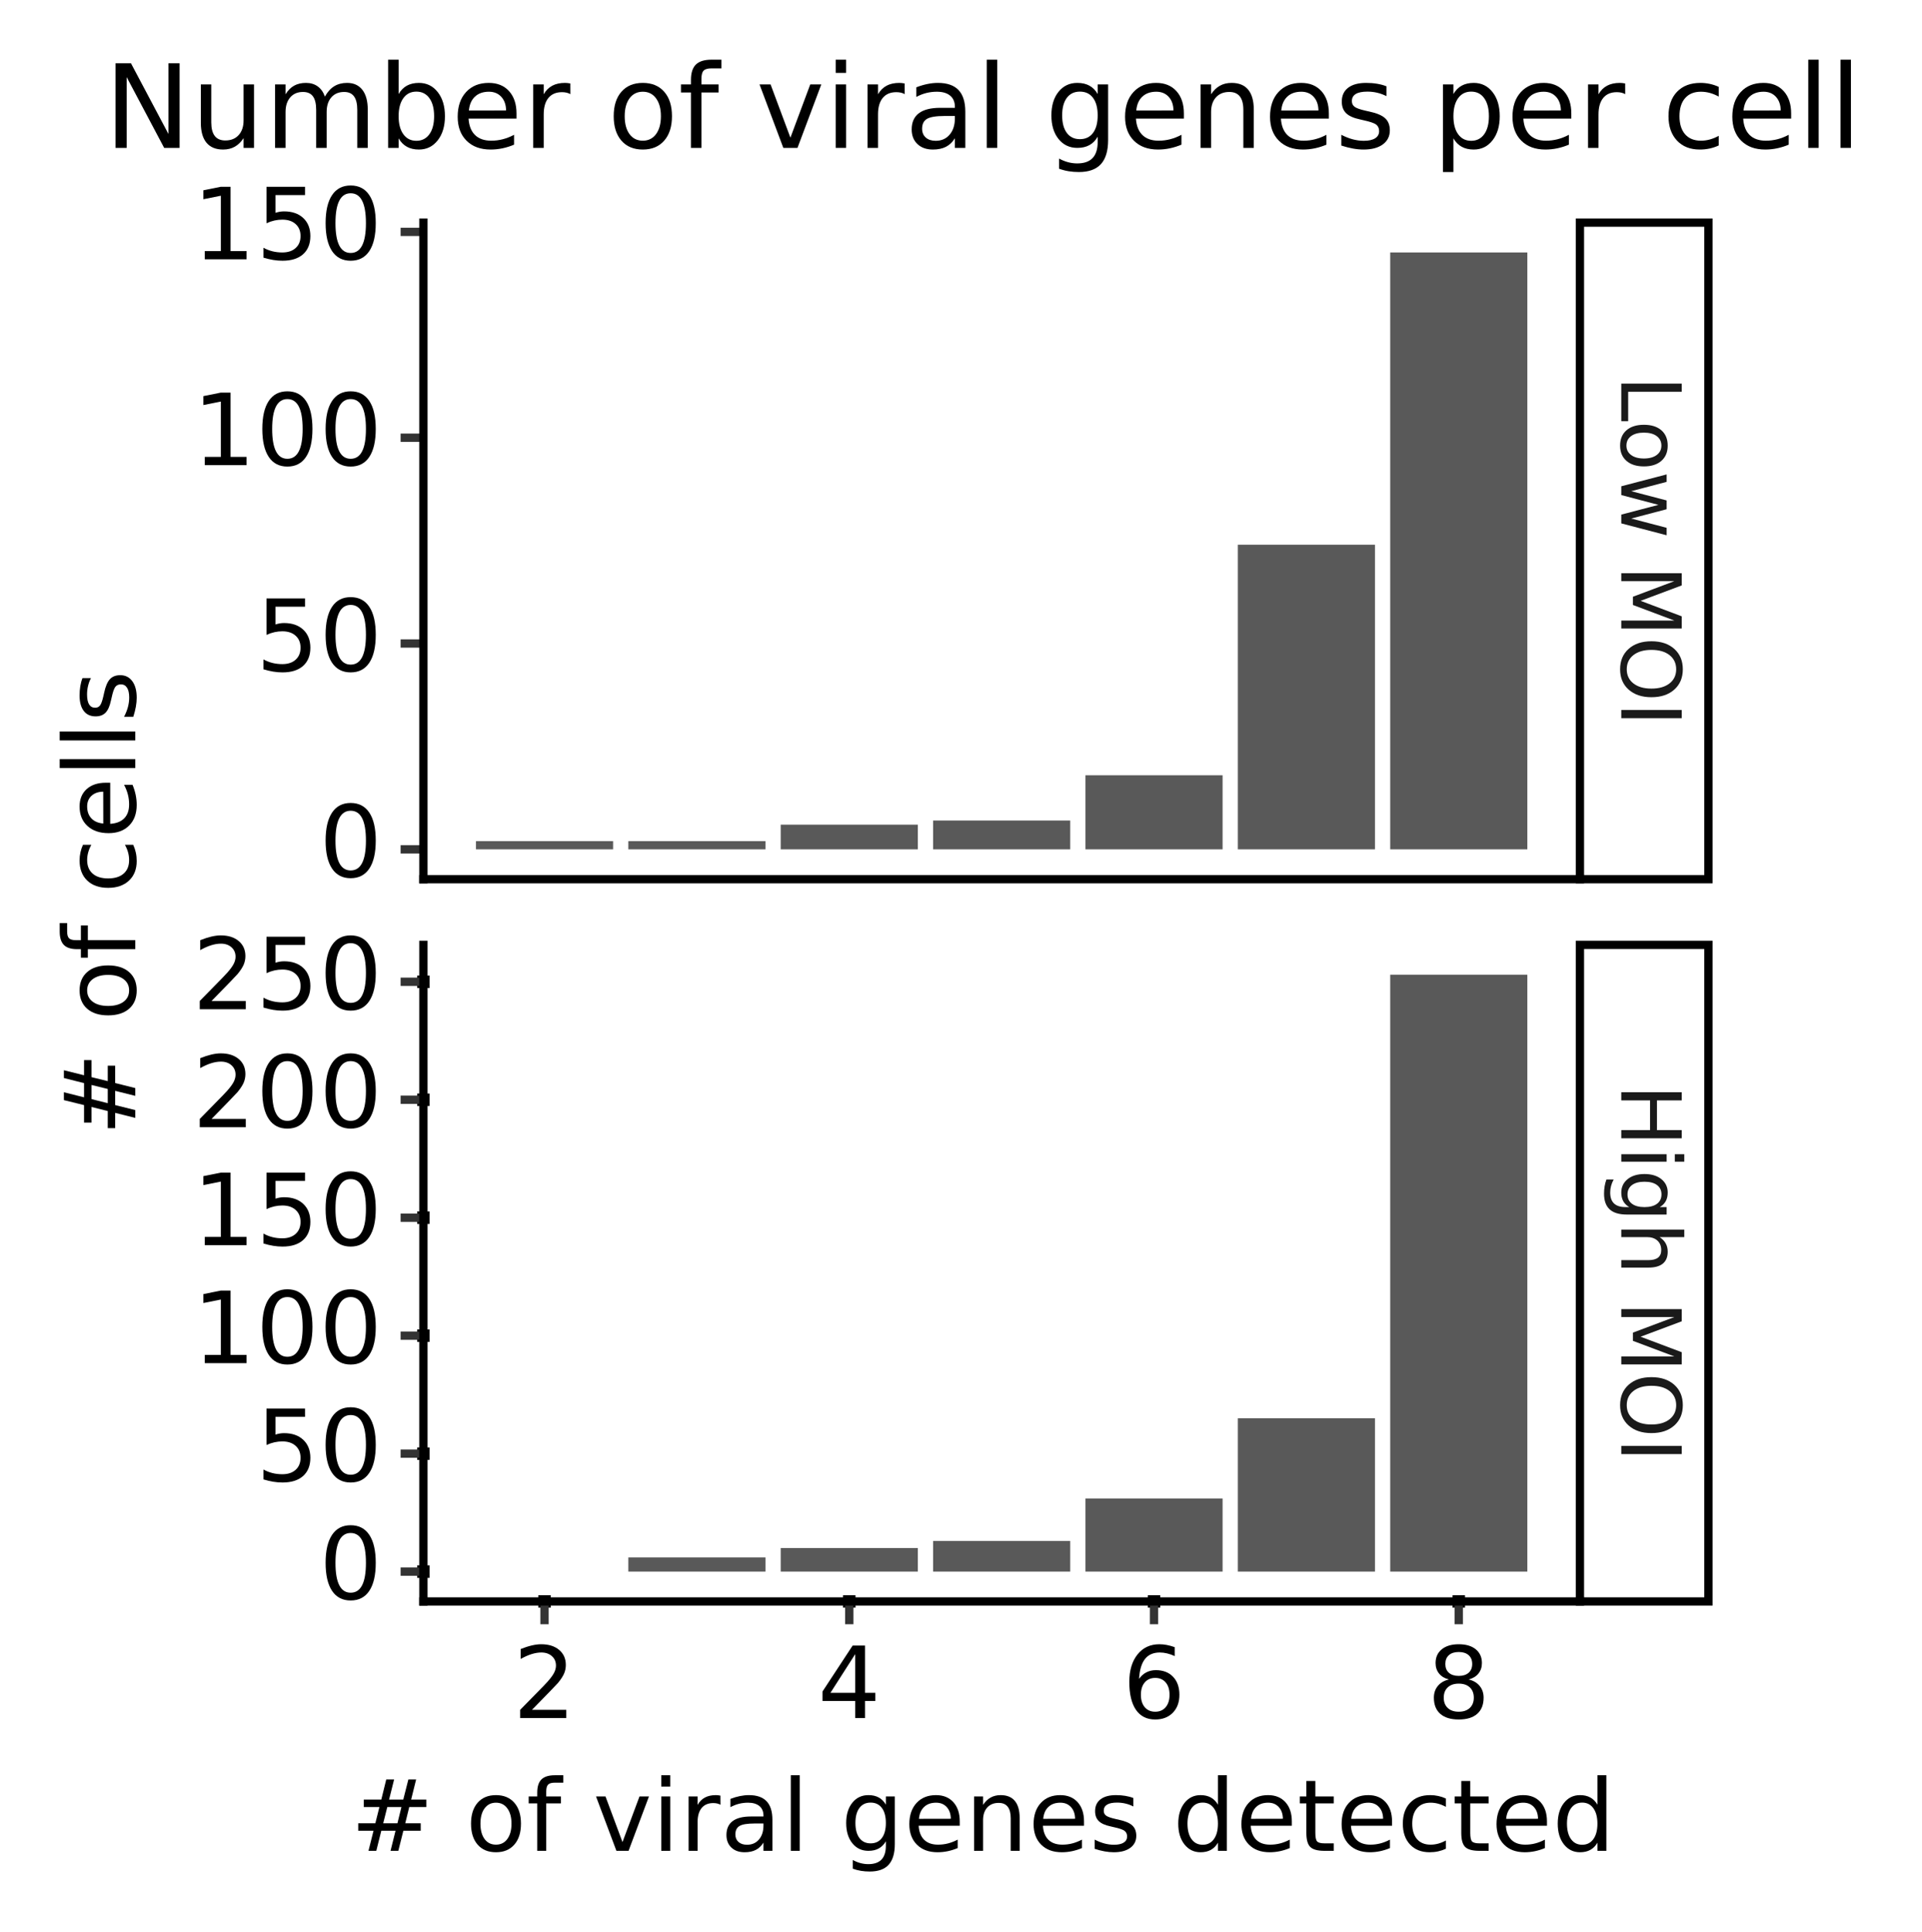
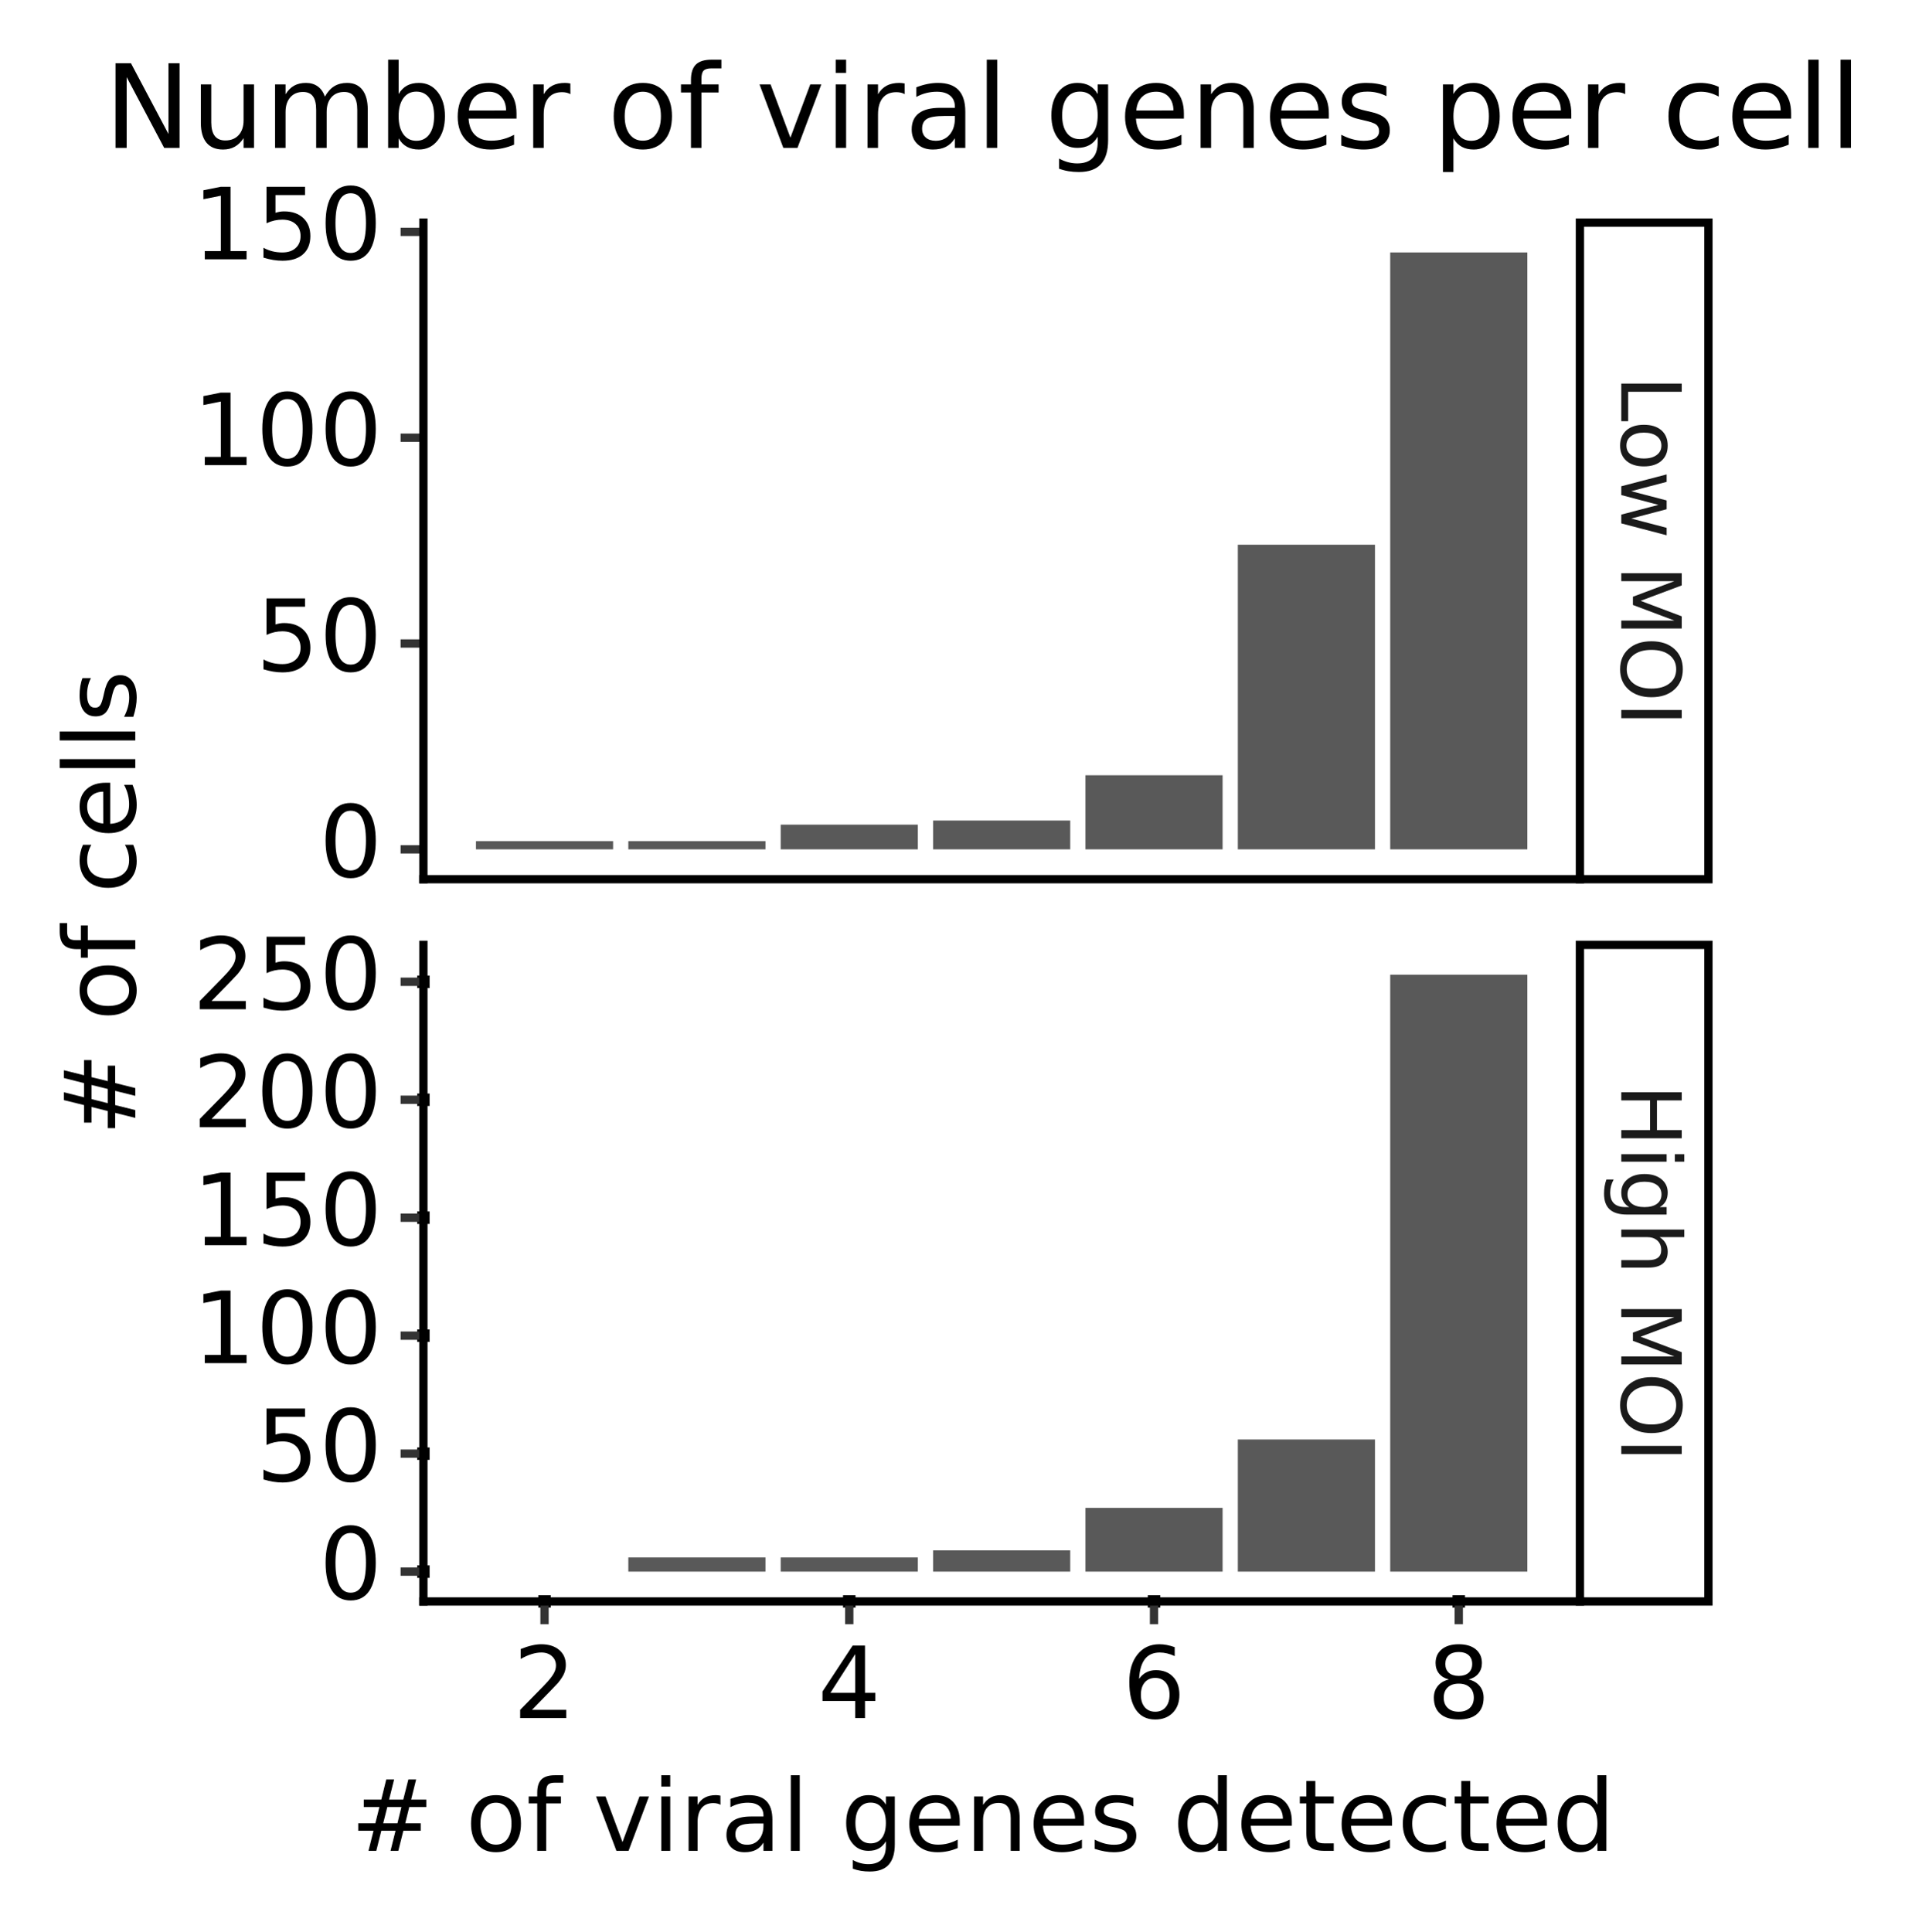
<svg xmlns="http://www.w3.org/2000/svg" xmlns:xlink="http://www.w3.org/1999/xlink" width="231.775pt" height="232.949pt" viewBox="0 0 231.775 232.949" version="1.1">
  <defs>
    <style type="text/css">*{stroke-linejoin: round; stroke-linecap: butt}</style>
  </defs>
  <g id="figure_1">
    <g id="patch_1">
      <path d="M 0 232.949  L 231.775 232.949  L 231.775 0  L 0 0  z " style="fill: #ffffff; stroke: #ffffff; stroke-linejoin: miter" />
    </g>
    <g id="axes_1">
      <g id="patch_2">
        <path d="M 51.069 106.051  L 190.569 106.051  L 190.569 26.851  L 51.069 26.851  z " style="fill: #ffffff" />
      </g>
      <g id="matplotlib.axis_1">
        <g id="xtick_1" />
        <g id="xtick_2" />
        <g id="xtick_3" />
        <g id="xtick_4" />
        <g id="xtick_5" />
        <g id="xtick_6" />
        <g id="xtick_7" />
      </g>
      <g id="matplotlib.axis_2">
        <g id="ytick_1">
          <g id="line2d_1">
            <path d="M 51.069 102.451  " style="fill: none; stroke: #000000; stroke-width: 1.5" />
            <defs>
-               <path id="m558e17a5da" d="M 0 0  L -2.75 0  " style="stroke: #333333" />
+               <path id="ma0bd58a668" d="M 0 0  L -2.75 0  " style="stroke: #333333" />
            </defs>
            <g>
-               <use xlink:href="#m558e17a5da" x="51.069" y="102.451" style="stroke: #333333" />
+               <use xlink:href="#ma0bd58a668" x="51.069" y="102.451" style="stroke: #333333" />
            </g>
          </g>
          <g id="text_1">
            <g transform="translate(38.48375 105.7624)scale(0.12 -0.12)">
              <defs>
                <path id="DejaVuSans-30" d="M 2034 4250  Q 1547 4250 1301 3770  Q 1056 3291 1056 2328  Q 1056 1369 1301 889  Q 1547 409 2034 409  Q 2525 409 2770 889  Q 3016 1369 3016 2328  Q 3016 3291 2770 3770  Q 2525 4250 2034 4250  z M 2034 4750  Q 2819 4750 3233 4129  Q 3647 3509 3647 2328  Q 3647 1150 3233 529  Q 2819 -91 2034 -91  Q 1250 -91 836 529  Q 422 1150 422 2328  Q 422 3509 836 4129  Q 1250 4750 2034 4750  z " transform="scale(0.015625)" />
              </defs>
              <use xlink:href="#DejaVuSans-30" />
            </g>
          </g>
        </g>
        <g id="ytick_2">
          <g id="line2d_2">
            <path d="M 51.069 77.624  " style="fill: none; stroke: #000000; stroke-width: 1.5" />
            <g>
-               <use xlink:href="#m558e17a5da" x="51.069" y="77.624" style="stroke: #333333" />
+               <use xlink:href="#ma0bd58a668" x="51.069" y="77.624" style="stroke: #333333" />
            </g>
          </g>
          <g id="text_2">
            <g transform="translate(30.84875 80.93482)scale(0.12 -0.12)">
              <defs>
                <path id="DejaVuSans-35" d="M 691 4666  L 3169 4666  L 3169 4134  L 1269 4134  L 1269 2991  Q 1406 3038 1543 3061  Q 1681 3084 1819 3084  Q 2600 3084 3056 2656  Q 3513 2228 3513 1497  Q 3513 744 3044 326  Q 2575 -91 1722 -91  Q 1428 -91 1123 -41  Q 819 9 494 109  L 494 744  Q 775 591 1075 516  Q 1375 441 1709 441  Q 2250 441 2565 725  Q 2881 1009 2881 1497  Q 2881 1984 2565 2268  Q 2250 2553 1709 2553  Q 1456 2553 1204 2497  Q 953 2441 691 2322  L 691 4666  z " transform="scale(0.015625)" />
              </defs>
              <use xlink:href="#DejaVuSans-35" />
              <use xlink:href="#DejaVuSans-30" x="63.623" />
            </g>
          </g>
        </g>
        <g id="ytick_3">
          <g id="line2d_3">
            <path d="M 51.069 52.796  " style="fill: none; stroke: #000000; stroke-width: 1.5" />
            <g>
-               <use xlink:href="#m558e17a5da" x="51.069" y="52.796" style="stroke: #333333" />
+               <use xlink:href="#ma0bd58a668" x="51.069" y="52.796" style="stroke: #333333" />
            </g>
          </g>
          <g id="text_3">
            <g transform="translate(23.21375 56.10723)scale(0.12 -0.12)">
              <defs>
                <path id="DejaVuSans-31" d="M 794 531  L 1825 531  L 1825 4091  L 703 3866  L 703 4441  L 1819 4666  L 2450 4666  L 2450 531  L 3481 531  L 3481 0  L 794 0  L 794 531  z " transform="scale(0.015625)" />
              </defs>
              <use xlink:href="#DejaVuSans-31" />
              <use xlink:href="#DejaVuSans-30" x="63.623" />
              <use xlink:href="#DejaVuSans-30" x="127.246" />
            </g>
          </g>
        </g>
        <g id="ytick_4">
          <g id="line2d_4">
            <path d="M 51.069 27.968  " style="fill: none; stroke: #000000; stroke-width: 1.5" />
            <g>
-               <use xlink:href="#m558e17a5da" x="51.069" y="27.968" style="stroke: #333333" />
+               <use xlink:href="#ma0bd58a668" x="51.069" y="27.968" style="stroke: #333333" />
            </g>
          </g>
          <g id="text_4">
            <g transform="translate(23.21375 31.27964)scale(0.12 -0.12)">
              <use xlink:href="#DejaVuSans-31" />
              <use xlink:href="#DejaVuSans-35" x="63.623" />
              <use xlink:href="#DejaVuSans-30" x="127.246" />
            </g>
          </g>
        </g>
        <g id="ytick_5" />
        <g id="ytick_6" />
        <g id="ytick_7" />
        <g id="text_5">
          <g transform="translate(16.31812 137.0065)rotate(-90)scale(0.12 -0.12)">
            <defs>
              <path id="DejaVuSans-23" d="M 3272 2816  L 2363 2816  L 2100 1772  L 3016 1772  L 3272 2816  z M 2803 4594  L 2478 3297  L 3391 3297  L 3719 4594  L 4219 4594  L 3897 3297  L 4872 3297  L 4872 2816  L 3775 2816  L 3519 1772  L 4513 1772  L 4513 1294  L 3397 1294  L 3072 0  L 2572 0  L 2894 1294  L 1978 1294  L 1656 0  L 1153 0  L 1478 1294  L 494 1294  L 494 1772  L 1594 1772  L 1856 2816  L 850 2816  L 850 3297  L 1978 3297  L 2297 4594  L 2803 4594  z " transform="scale(0.015625)" />
              <path id="DejaVuSans-20" transform="scale(0.015625)" />
              <path id="DejaVuSans-6f" d="M 1959 3097  Q 1497 3097 1228 2736  Q 959 2375 959 1747  Q 959 1119 1226 758  Q 1494 397 1959 397  Q 2419 397 2687 759  Q 2956 1122 2956 1747  Q 2956 2369 2687 2733  Q 2419 3097 1959 3097  z M 1959 3584  Q 2709 3584 3137 3096  Q 3566 2609 3566 1747  Q 3566 888 3137 398  Q 2709 -91 1959 -91  Q 1206 -91 779 398  Q 353 888 353 1747  Q 353 2609 779 3096  Q 1206 3584 1959 3584  z " transform="scale(0.015625)" />
              <path id="DejaVuSans-66" d="M 2375 4863  L 2375 4384  L 1825 4384  Q 1516 4384 1395 4259  Q 1275 4134 1275 3809  L 1275 3500  L 2222 3500  L 2222 3053  L 1275 3053  L 1275 0  L 697 0  L 697 3053  L 147 3053  L 147 3500  L 697 3500  L 697 3744  Q 697 4328 969 4595  Q 1241 4863 1831 4863  L 2375 4863  z " transform="scale(0.015625)" />
              <path id="DejaVuSans-63" d="M 3122 3366  L 3122 2828  Q 2878 2963 2633 3030  Q 2388 3097 2138 3097  Q 1578 3097 1268 2742  Q 959 2388 959 1747  Q 959 1106 1268 751  Q 1578 397 2138 397  Q 2388 397 2633 464  Q 2878 531 3122 666  L 3122 134  Q 2881 22 2623 -34  Q 2366 -91 2075 -91  Q 1284 -91 818 406  Q 353 903 353 1747  Q 353 2603 823 3093  Q 1294 3584 2113 3584  Q 2378 3584 2631 3529  Q 2884 3475 3122 3366  z " transform="scale(0.015625)" />
              <path id="DejaVuSans-65" d="M 3597 1894  L 3597 1613  L 953 1613  Q 991 1019 1311 708  Q 1631 397 2203 397  Q 2534 397 2845 478  Q 3156 559 3463 722  L 3463 178  Q 3153 47 2828 -22  Q 2503 -91 2169 -91  Q 1331 -91 842 396  Q 353 884 353 1716  Q 353 2575 817 3079  Q 1281 3584 2069 3584  Q 2775 3584 3186 3129  Q 3597 2675 3597 1894  z M 3022 2063  Q 3016 2534 2758 2815  Q 2500 3097 2075 3097  Q 1594 3097 1305 2825  Q 1016 2553 972 2059  L 3022 2063  z " transform="scale(0.015625)" />
              <path id="DejaVuSans-6c" d="M 603 4863  L 1178 4863  L 1178 0  L 603 0  L 603 4863  z " transform="scale(0.015625)" />
              <path id="DejaVuSans-73" d="M 2834 3397  L 2834 2853  Q 2591 2978 2328 3040  Q 2066 3103 1784 3103  Q 1356 3103 1142 2972  Q 928 2841 928 2578  Q 928 2378 1081 2264  Q 1234 2150 1697 2047  L 1894 2003  Q 2506 1872 2764 1633  Q 3022 1394 3022 966  Q 3022 478 2636 193  Q 2250 -91 1575 -91  Q 1294 -91 989 -36  Q 684 19 347 128  L 347 722  Q 666 556 975 473  Q 1284 391 1588 391  Q 1994 391 2212 530  Q 2431 669 2431 922  Q 2431 1156 2273 1281  Q 2116 1406 1581 1522  L 1381 1569  Q 847 1681 609 1914  Q 372 2147 372 2553  Q 372 3047 722 3315  Q 1072 3584 1716 3584  Q 2034 3584 2315 3537  Q 2597 3491 2834 3397  z " transform="scale(0.015625)" />
            </defs>
            <use xlink:href="#DejaVuSans-23" />
            <use xlink:href="#DejaVuSans-20" x="83.789" />
            <use xlink:href="#DejaVuSans-6f" x="115.576" />
            <use xlink:href="#DejaVuSans-66" x="176.758" />
            <use xlink:href="#DejaVuSans-20" x="211.963" />
            <use xlink:href="#DejaVuSans-63" x="243.75" />
            <use xlink:href="#DejaVuSans-65" x="298.73" />
            <use xlink:href="#DejaVuSans-6c" x="360.254" />
            <use xlink:href="#DejaVuSans-6c" x="388.037" />
            <use xlink:href="#DejaVuSans-73" x="415.82" />
          </g>
        </g>
      </g>
      <g id="PolyCollection_1">
-         <path d="M 57.41 102.451  L 57.41 101.458  L 73.951 101.458  L 73.951 102.451  z " clip-path="url(#pf8f05e7618)" style="fill: #595959" />
-         <path d="M 75.789 102.451  L 75.789 101.458  L 92.331 101.458  L 92.331 102.451  z " clip-path="url(#pf8f05e7618)" style="fill: #595959" />
-         <path d="M 94.169 102.451  L 94.169 99.472  L 110.71 99.472  L 110.71 102.451  z " clip-path="url(#pf8f05e7618)" style="fill: #595959" />
-         <path d="M 112.548 102.451  L 112.548 98.975  L 129.09 98.975  L 129.09 102.451  z " clip-path="url(#pf8f05e7618)" style="fill: #595959" />
-         <path d="M 130.927 102.451  L 130.927 93.513  L 147.469 93.513  L 147.469 102.451  z " clip-path="url(#pf8f05e7618)" style="fill: #595959" />
-         <path d="M 149.307 102.451  L 149.307 65.706  L 165.848 65.706  L 165.848 102.451  z " clip-path="url(#pf8f05e7618)" style="fill: #595959" />
-         <path d="M 167.686 102.451  L 167.686 30.451  L 184.228 30.451  L 184.228 102.451  z " clip-path="url(#pf8f05e7618)" style="fill: #595959" />
+         <path d="M 57.41 102.451  L 57.41 101.458  L 73.951 101.458  L 73.951 102.451  z " clip-path="url(#p84533b6fea)" style="fill: #595959" />
+         <path d="M 75.789 102.451  L 75.789 101.458  L 92.331 101.458  L 92.331 102.451  z " clip-path="url(#p84533b6fea)" style="fill: #595959" />
+         <path d="M 94.169 102.451  L 94.169 99.472  L 110.71 99.472  L 110.71 102.451  z " clip-path="url(#p84533b6fea)" style="fill: #595959" />
+         <path d="M 112.548 102.451  L 112.548 98.975  L 129.09 98.975  L 129.09 102.451  z " clip-path="url(#p84533b6fea)" style="fill: #595959" />
+         <path d="M 130.927 102.451  L 130.927 93.513  L 147.469 93.513  L 147.469 102.451  z " clip-path="url(#p84533b6fea)" style="fill: #595959" />
+         <path d="M 149.307 102.451  L 149.307 65.706  L 165.848 65.706  L 165.848 102.451  z " clip-path="url(#p84533b6fea)" style="fill: #595959" />
+         <path d="M 167.686 102.451  L 167.686 30.451  L 184.228 30.451  L 184.228 102.451  z " clip-path="url(#p84533b6fea)" style="fill: #595959" />
      </g>
      <g id="patch_3">
        <path d="M 190.569 106.051  L 206.069 106.051  L 206.069 26.851  L 190.569 26.851  L 190.569 106.051  z " style="fill: none; stroke: #000000; stroke-linejoin: miter" />
      </g>
      <g id="patch_4">
        <path d="M 51.069 106.051  L 51.069 26.851  " style="fill: none; stroke: #000000; stroke-linejoin: miter; stroke-linecap: square" />
      </g>
      <g id="patch_5">
        <path d="M 51.069 106.051  L 190.569 106.051  " style="fill: none; stroke: #000000; stroke-linejoin: miter; stroke-linecap: square" />
      </g>
      <g id="text_6">
        <g style="fill: #1a1a1a" transform="translate(195.5594 45.29021)rotate(-270)scale(0.1 -0.1)">
          <defs>
            <path id="DejaVuSans-4c" d="M 628 4666  L 1259 4666  L 1259 531  L 3531 531  L 3531 0  L 628 0  L 628 4666  z " transform="scale(0.015625)" />
            <path id="DejaVuSans-77" d="M 269 3500  L 844 3500  L 1563 769  L 2278 3500  L 2956 3500  L 3675 769  L 4391 3500  L 4966 3500  L 4050 0  L 3372 0  L 2619 2869  L 1863 0  L 1184 0  L 269 3500  z " transform="scale(0.015625)" />
            <path id="DejaVuSans-4d" d="M 628 4666  L 1569 4666  L 2759 1491  L 3956 4666  L 4897 4666  L 4897 0  L 4281 0  L 4281 4097  L 3078 897  L 2444 897  L 1241 4097  L 1241 0  L 628 0  L 628 4666  z " transform="scale(0.015625)" />
            <path id="DejaVuSans-4f" d="M 2522 4238  Q 1834 4238 1429 3725  Q 1025 3213 1025 2328  Q 1025 1447 1429 934  Q 1834 422 2522 422  Q 3209 422 3611 934  Q 4013 1447 4013 2328  Q 4013 3213 3611 3725  Q 3209 4238 2522 4238  z M 2522 4750  Q 3503 4750 4090 4092  Q 4678 3434 4678 2328  Q 4678 1225 4090 567  Q 3503 -91 2522 -91  Q 1538 -91 948 565  Q 359 1222 359 2328  Q 359 3434 948 4092  Q 1538 4750 2522 4750  z " transform="scale(0.015625)" />
            <path id="DejaVuSans-49" d="M 628 4666  L 1259 4666  L 1259 0  L 628 0  L 628 4666  z " transform="scale(0.015625)" />
          </defs>
          <use xlink:href="#DejaVuSans-4c" />
          <use xlink:href="#DejaVuSans-6f" x="53.963" />
          <use xlink:href="#DejaVuSans-77" x="115.145" />
          <use xlink:href="#DejaVuSans-20" x="196.932" />
          <use xlink:href="#DejaVuSans-4d" x="228.719" />
          <use xlink:href="#DejaVuSans-4f" x="314.998" />
          <use xlink:href="#DejaVuSans-49" x="393.709" />
        </g>
      </g>
    </g>
    <g id="axes_2">
      <g id="patch_6">
        <path d="M 51.069 193.171  L 190.569 193.171  L 190.569 113.971  L 51.069 113.971  z " style="fill: #ffffff" />
      </g>
      <g id="matplotlib.axis_3">
        <g id="xtick_8">
          <g id="line2d_5">
            <path d="M 65.68 193.171  " style="fill: none; stroke: #000000; stroke-width: 1.5; stroke-linecap: square" />
            <defs>
-               <path id="mfaf76202ae" d="M 0 0  L 0 2.75  " style="stroke: #333333" />
+               <path id="m4654e6d366" d="M 0 0  L 0 2.75  " style="stroke: #333333" />
            </defs>
            <g>
-               <use xlink:href="#mfaf76202ae" x="65.68" y="193.171" style="stroke: #333333" />
+               <use xlink:href="#m4654e6d366" x="65.68" y="193.171" style="stroke: #333333" />
            </g>
          </g>
          <g id="text_7">
            <g transform="translate(61.86291 207.2393)scale(0.12 -0.12)">
              <defs>
                <path id="DejaVuSans-32" d="M 1228 531  L 3431 531  L 3431 0  L 469 0  L 469 531  Q 828 903 1448 1529  Q 2069 2156 2228 2338  Q 2531 2678 2651 2914  Q 2772 3150 2772 3378  Q 2772 3750 2511 3984  Q 2250 4219 1831 4219  Q 1534 4219 1204 4116  Q 875 4013 500 3803  L 500 4441  Q 881 4594 1212 4672  Q 1544 4750 1819 4750  Q 2544 4750 2975 4387  Q 3406 4025 3406 3419  Q 3406 3131 3298 2873  Q 3191 2616 2906 2266  Q 2828 2175 2409 1742  Q 1991 1309 1228 531  z " transform="scale(0.015625)" />
              </defs>
              <use xlink:href="#DejaVuSans-32" />
            </g>
          </g>
        </g>
        <g id="xtick_9">
          <g id="line2d_6">
            <path d="M 102.439 193.171  " style="fill: none; stroke: #000000; stroke-width: 1.5; stroke-linecap: square" />
            <g>
-               <use xlink:href="#mfaf76202ae" x="102.439" y="193.171" style="stroke: #333333" />
+               <use xlink:href="#m4654e6d366" x="102.439" y="193.171" style="stroke: #333333" />
            </g>
          </g>
          <g id="text_8">
            <g transform="translate(98.6218 207.2393)scale(0.12 -0.12)">
              <defs>
                <path id="DejaVuSans-34" d="M 2419 4116  L 825 1625  L 2419 1625  L 2419 4116  z M 2253 4666  L 3047 4666  L 3047 1625  L 3713 1625  L 3713 1100  L 3047 1100  L 3047 0  L 2419 0  L 2419 1100  L 313 1100  L 313 1709  L 2253 4666  z " transform="scale(0.015625)" />
              </defs>
              <use xlink:href="#DejaVuSans-34" />
            </g>
          </g>
        </g>
        <g id="xtick_10">
          <g id="line2d_7">
            <path d="M 139.198 193.171  " style="fill: none; stroke: #000000; stroke-width: 1.5; stroke-linecap: square" />
            <g>
-               <use xlink:href="#mfaf76202ae" x="139.198" y="193.171" style="stroke: #333333" />
+               <use xlink:href="#m4654e6d366" x="139.198" y="193.171" style="stroke: #333333" />
            </g>
          </g>
          <g id="text_9">
            <g transform="translate(135.3807 207.2393)scale(0.12 -0.12)">
              <defs>
                <path id="DejaVuSans-36" d="M 2113 2584  Q 1688 2584 1439 2293  Q 1191 2003 1191 1497  Q 1191 994 1439 701  Q 1688 409 2113 409  Q 2538 409 2786 701  Q 3034 994 3034 1497  Q 3034 2003 2786 2293  Q 2538 2584 2113 2584  z M 3366 4563  L 3366 3988  Q 3128 4100 2886 4159  Q 2644 4219 2406 4219  Q 1781 4219 1451 3797  Q 1122 3375 1075 2522  Q 1259 2794 1537 2939  Q 1816 3084 2150 3084  Q 2853 3084 3261 2657  Q 3669 2231 3669 1497  Q 3669 778 3244 343  Q 2819 -91 2113 -91  Q 1303 -91 875 529  Q 447 1150 447 2328  Q 447 3434 972 4092  Q 1497 4750 2381 4750  Q 2619 4750 2861 4703  Q 3103 4656 3366 4563  z " transform="scale(0.015625)" />
              </defs>
              <use xlink:href="#DejaVuSans-36" />
            </g>
          </g>
        </g>
        <g id="xtick_11">
          <g id="line2d_8">
            <path d="M 175.957 193.171  " style="fill: none; stroke: #000000; stroke-width: 1.5; stroke-linecap: square" />
            <g>
-               <use xlink:href="#mfaf76202ae" x="175.957" y="193.171" style="stroke: #333333" />
+               <use xlink:href="#m4654e6d366" x="175.957" y="193.171" style="stroke: #333333" />
            </g>
          </g>
          <g id="text_10">
            <g transform="translate(172.1396 207.2393)scale(0.12 -0.12)">
              <defs>
                <path id="DejaVuSans-38" d="M 2034 2216  Q 1584 2216 1326 1975  Q 1069 1734 1069 1313  Q 1069 891 1326 650  Q 1584 409 2034 409  Q 2484 409 2743 651  Q 3003 894 3003 1313  Q 3003 1734 2745 1975  Q 2488 2216 2034 2216  z M 1403 2484  Q 997 2584 770 2862  Q 544 3141 544 3541  Q 544 4100 942 4425  Q 1341 4750 2034 4750  Q 2731 4750 3128 4425  Q 3525 4100 3525 3541  Q 3525 3141 3298 2862  Q 3072 2584 2669 2484  Q 3125 2378 3379 2068  Q 3634 1759 3634 1313  Q 3634 634 3220 271  Q 2806 -91 2034 -91  Q 1263 -91 848 271  Q 434 634 434 1313  Q 434 1759 690 2068  Q 947 2378 1403 2484  z M 1172 3481  Q 1172 3119 1398 2916  Q 1625 2713 2034 2713  Q 2441 2713 2670 2916  Q 2900 3119 2900 3481  Q 2900 3844 2670 4047  Q 2441 4250 2034 4250  Q 1625 4250 1398 4047  Q 1172 3844 1172 3481  z " transform="scale(0.015625)" />
              </defs>
              <use xlink:href="#DejaVuSans-38" />
            </g>
          </g>
        </g>
        <g id="xtick_12" />
        <g id="xtick_13" />
        <g id="xtick_14" />
        <g id="text_11">
          <g transform="translate(42.28344 223.253)scale(0.12 -0.12)">
            <defs>
              <path id="DejaVuSans-76" d="M 191 3500  L 800 3500  L 1894 563  L 2988 3500  L 3597 3500  L 2284 0  L 1503 0  L 191 3500  z " transform="scale(0.015625)" />
              <path id="DejaVuSans-69" d="M 603 3500  L 1178 3500  L 1178 0  L 603 0  L 603 3500  z M 603 4863  L 1178 4863  L 1178 4134  L 603 4134  L 603 4863  z " transform="scale(0.015625)" />
              <path id="DejaVuSans-72" d="M 2631 2963  Q 2534 3019 2420 3045  Q 2306 3072 2169 3072  Q 1681 3072 1420 2755  Q 1159 2438 1159 1844  L 1159 0  L 581 0  L 581 3500  L 1159 3500  L 1159 2956  Q 1341 3275 1631 3429  Q 1922 3584 2338 3584  Q 2397 3584 2469 3576  Q 2541 3569 2628 3553  L 2631 2963  z " transform="scale(0.015625)" />
              <path id="DejaVuSans-61" d="M 2194 1759  Q 1497 1759 1228 1600  Q 959 1441 959 1056  Q 959 750 1161 570  Q 1363 391 1709 391  Q 2188 391 2477 730  Q 2766 1069 2766 1631  L 2766 1759  L 2194 1759  z M 3341 1997  L 3341 0  L 2766 0  L 2766 531  Q 2569 213 2275 61  Q 1981 -91 1556 -91  Q 1019 -91 701 211  Q 384 513 384 1019  Q 384 1609 779 1909  Q 1175 2209 1959 2209  L 2766 2209  L 2766 2266  Q 2766 2663 2505 2880  Q 2244 3097 1772 3097  Q 1472 3097 1187 3025  Q 903 2953 641 2809  L 641 3341  Q 956 3463 1253 3523  Q 1550 3584 1831 3584  Q 2591 3584 2966 3190  Q 3341 2797 3341 1997  z " transform="scale(0.015625)" />
              <path id="DejaVuSans-67" d="M 2906 1791  Q 2906 2416 2648 2759  Q 2391 3103 1925 3103  Q 1463 3103 1205 2759  Q 947 2416 947 1791  Q 947 1169 1205 825  Q 1463 481 1925 481  Q 2391 481 2648 825  Q 2906 1169 2906 1791  z M 3481 434  Q 3481 -459 3084 -895  Q 2688 -1331 1869 -1331  Q 1566 -1331 1297 -1286  Q 1028 -1241 775 -1147  L 775 -588  Q 1028 -725 1275 -790  Q 1522 -856 1778 -856  Q 2344 -856 2625 -561  Q 2906 -266 2906 331  L 2906 616  Q 2728 306 2450 153  Q 2172 0 1784 0  Q 1141 0 747 490  Q 353 981 353 1791  Q 353 2603 747 3093  Q 1141 3584 1784 3584  Q 2172 3584 2450 3431  Q 2728 3278 2906 2969  L 2906 3500  L 3481 3500  L 3481 434  z " transform="scale(0.015625)" />
              <path id="DejaVuSans-6e" d="M 3513 2113  L 3513 0  L 2938 0  L 2938 2094  Q 2938 2591 2744 2837  Q 2550 3084 2163 3084  Q 1697 3084 1428 2787  Q 1159 2491 1159 1978  L 1159 0  L 581 0  L 581 3500  L 1159 3500  L 1159 2956  Q 1366 3272 1645 3428  Q 1925 3584 2291 3584  Q 2894 3584 3203 3211  Q 3513 2838 3513 2113  z " transform="scale(0.015625)" />
              <path id="DejaVuSans-64" d="M 2906 2969  L 2906 4863  L 3481 4863  L 3481 0  L 2906 0  L 2906 525  Q 2725 213 2448 61  Q 2172 -91 1784 -91  Q 1150 -91 751 415  Q 353 922 353 1747  Q 353 2572 751 3078  Q 1150 3584 1784 3584  Q 2172 3584 2448 3432  Q 2725 3281 2906 2969  z M 947 1747  Q 947 1113 1208 752  Q 1469 391 1925 391  Q 2381 391 2643 752  Q 2906 1113 2906 1747  Q 2906 2381 2643 2742  Q 2381 3103 1925 3103  Q 1469 3103 1208 2742  Q 947 2381 947 1747  z " transform="scale(0.015625)" />
              <path id="DejaVuSans-74" d="M 1172 4494  L 1172 3500  L 2356 3500  L 2356 3053  L 1172 3053  L 1172 1153  Q 1172 725 1289 603  Q 1406 481 1766 481  L 2356 481  L 2356 0  L 1766 0  Q 1100 0 847 248  Q 594 497 594 1153  L 594 3053  L 172 3053  L 172 3500  L 594 3500  L 594 4494  L 1172 4494  z " transform="scale(0.015625)" />
            </defs>
            <use xlink:href="#DejaVuSans-23" />
            <use xlink:href="#DejaVuSans-20" x="83.789" />
            <use xlink:href="#DejaVuSans-6f" x="115.576" />
            <use xlink:href="#DejaVuSans-66" x="176.758" />
            <use xlink:href="#DejaVuSans-20" x="211.963" />
            <use xlink:href="#DejaVuSans-76" x="243.75" />
            <use xlink:href="#DejaVuSans-69" x="302.93" />
            <use xlink:href="#DejaVuSans-72" x="330.713" />
            <use xlink:href="#DejaVuSans-61" x="371.826" />
            <use xlink:href="#DejaVuSans-6c" x="433.105" />
            <use xlink:href="#DejaVuSans-20" x="460.889" />
            <use xlink:href="#DejaVuSans-67" x="492.676" />
            <use xlink:href="#DejaVuSans-65" x="556.152" />
            <use xlink:href="#DejaVuSans-6e" x="617.676" />
            <use xlink:href="#DejaVuSans-65" x="681.055" />
            <use xlink:href="#DejaVuSans-73" x="742.578" />
            <use xlink:href="#DejaVuSans-20" x="794.678" />
            <use xlink:href="#DejaVuSans-64" x="826.465" />
            <use xlink:href="#DejaVuSans-65" x="889.941" />
            <use xlink:href="#DejaVuSans-74" x="951.465" />
            <use xlink:href="#DejaVuSans-65" x="990.674" />
            <use xlink:href="#DejaVuSans-63" x="1052.197" />
            <use xlink:href="#DejaVuSans-74" x="1107.178" />
            <use xlink:href="#DejaVuSans-65" x="1146.387" />
            <use xlink:href="#DejaVuSans-64" x="1207.91" />
          </g>
        </g>
      </g>
      <g id="matplotlib.axis_4">
        <g id="ytick_8">
          <g id="line2d_9">
            <path d="M 51.069 189.571  " style="fill: none; stroke: #000000; stroke-width: 1.5; stroke-linecap: square" />
            <g>
-               <use xlink:href="#m558e17a5da" x="51.069" y="189.571" style="stroke: #333333" />
+               <use xlink:href="#ma0bd58a668" x="51.069" y="189.571" style="stroke: #333333" />
            </g>
          </g>
          <g id="text_12">
            <g transform="translate(38.48375 192.8824)scale(0.12 -0.12)">
              <use xlink:href="#DejaVuSans-30" />
            </g>
          </g>
        </g>
        <g id="ytick_9">
          <g id="line2d_10">
            <path d="M 51.069 175.342  " style="fill: none; stroke: #000000; stroke-width: 1.5; stroke-linecap: square" />
            <g>
-               <use xlink:href="#m558e17a5da" x="51.069" y="175.342" style="stroke: #333333" />
+               <use xlink:href="#ma0bd58a668" x="51.069" y="175.342" style="stroke: #333333" />
            </g>
          </g>
          <g id="text_13">
            <g transform="translate(30.84875 178.6532)scale(0.12 -0.12)">
              <use xlink:href="#DejaVuSans-35" />
              <use xlink:href="#DejaVuSans-30" x="63.623" />
            </g>
          </g>
        </g>
        <g id="ytick_10">
          <g id="line2d_11">
            <path d="M 51.069 161.113  " style="fill: none; stroke: #000000; stroke-width: 1.5; stroke-linecap: square" />
            <g>
-               <use xlink:href="#m558e17a5da" x="51.069" y="161.113" style="stroke: #333333" />
+               <use xlink:href="#ma0bd58a668" x="51.069" y="161.113" style="stroke: #333333" />
            </g>
          </g>
          <g id="text_14">
            <g transform="translate(23.21375 164.4239)scale(0.12 -0.12)">
              <use xlink:href="#DejaVuSans-31" />
              <use xlink:href="#DejaVuSans-30" x="63.623" />
              <use xlink:href="#DejaVuSans-30" x="127.246" />
            </g>
          </g>
        </g>
        <g id="ytick_11">
          <g id="line2d_12">
            <path d="M 51.069 146.883  " style="fill: none; stroke: #000000; stroke-width: 1.5; stroke-linecap: square" />
            <g>
-               <use xlink:href="#m558e17a5da" x="51.069" y="146.883" style="stroke: #333333" />
+               <use xlink:href="#ma0bd58a668" x="51.069" y="146.883" style="stroke: #333333" />
            </g>
          </g>
          <g id="text_15">
            <g transform="translate(23.21375 150.1947)scale(0.12 -0.12)">
              <use xlink:href="#DejaVuSans-31" />
              <use xlink:href="#DejaVuSans-35" x="63.623" />
              <use xlink:href="#DejaVuSans-30" x="127.246" />
            </g>
          </g>
        </g>
        <g id="ytick_12">
          <g id="line2d_13">
            <path d="M 51.069 132.654  " style="fill: none; stroke: #000000; stroke-width: 1.5; stroke-linecap: square" />
            <g>
-               <use xlink:href="#m558e17a5da" x="51.069" y="132.654" style="stroke: #333333" />
+               <use xlink:href="#ma0bd58a668" x="51.069" y="132.654" style="stroke: #333333" />
            </g>
          </g>
          <g id="text_16">
            <g transform="translate(23.21375 135.9654)scale(0.12 -0.12)">
              <use xlink:href="#DejaVuSans-32" />
              <use xlink:href="#DejaVuSans-30" x="63.623" />
              <use xlink:href="#DejaVuSans-30" x="127.246" />
            </g>
          </g>
        </g>
        <g id="ytick_13">
          <g id="line2d_14">
            <path d="M 51.069 118.425  " style="fill: none; stroke: #000000; stroke-width: 1.5; stroke-linecap: square" />
            <g>
-               <use xlink:href="#m558e17a5da" x="51.069" y="118.425" style="stroke: #333333" />
+               <use xlink:href="#ma0bd58a668" x="51.069" y="118.425" style="stroke: #333333" />
            </g>
          </g>
          <g id="text_17">
            <g transform="translate(23.21375 121.7362)scale(0.12 -0.12)">
              <use xlink:href="#DejaVuSans-32" />
              <use xlink:href="#DejaVuSans-35" x="63.623" />
              <use xlink:href="#DejaVuSans-30" x="127.246" />
            </g>
          </g>
        </g>
        <g id="ytick_14" />
        <g id="ytick_15" />
        <g id="ytick_16" />
        <g id="ytick_17" />
        <g id="ytick_18" />
      </g>
      <g id="PolyCollection_2">
-         <path d="M 75.789 189.571  L 75.789 187.864  L 92.331 187.864  L 92.331 189.571  z " clip-path="url(#p8eb4fa29f1)" style="fill: #595959" />
-         <path d="M 94.169 189.571  L 94.169 186.725  L 110.71 186.725  L 110.71 189.571  z " clip-path="url(#p8eb4fa29f1)" style="fill: #595959" />
-         <path d="M 112.548 189.571  L 112.548 185.872  L 129.09 185.872  L 129.09 189.571  z " clip-path="url(#p8eb4fa29f1)" style="fill: #595959" />
-         <path d="M 130.927 189.571  L 130.927 180.749  L 147.469 180.749  L 147.469 189.571  z " clip-path="url(#p8eb4fa29f1)" style="fill: #595959" />
-         <path d="M 149.307 189.571  L 149.307 171.073  L 165.848 171.073  L 165.848 189.571  z " clip-path="url(#p8eb4fa29f1)" style="fill: #595959" />
-         <path d="M 167.686 189.571  L 167.686 117.571  L 184.228 117.571  L 184.228 189.571  z " clip-path="url(#p8eb4fa29f1)" style="fill: #595959" />
+         <path d="M 75.789 189.571  L 75.789 187.864  L 92.331 187.864  L 92.331 189.571  z " clip-path="url(#p7ea6db3de4)" style="fill: #595959" />
+         <path d="M 94.169 189.571  L 94.169 187.864  L 110.71 187.864  L 110.71 189.571  z " clip-path="url(#p7ea6db3de4)" style="fill: #595959" />
+         <path d="M 112.548 189.571  L 112.548 187.01  L 129.09 187.01  L 129.09 189.571  z " clip-path="url(#p7ea6db3de4)" style="fill: #595959" />
+         <path d="M 130.927 189.571  L 130.927 181.887  L 147.469 181.887  L 147.469 189.571  z " clip-path="url(#p7ea6db3de4)" style="fill: #595959" />
+         <path d="M 149.307 189.571  L 149.307 173.634  L 165.848 173.634  L 165.848 189.571  z " clip-path="url(#p7ea6db3de4)" style="fill: #595959" />
+         <path d="M 167.686 189.571  L 167.686 117.571  L 184.228 117.571  L 184.228 189.571  z " clip-path="url(#p7ea6db3de4)" style="fill: #595959" />
      </g>
      <g id="patch_7">
        <path d="M 190.569 193.171  L 206.069 193.171  L 206.069 113.971  L 190.569 113.971  L 190.569 193.171  z " style="fill: none; stroke: #000000; stroke-linejoin: miter" />
      </g>
      <g id="patch_8">
        <path d="M 51.069 193.171  L 51.069 113.971  " style="fill: none; stroke: #000000; stroke-linejoin: miter; stroke-linecap: square" />
      </g>
      <g id="patch_9">
        <path d="M 51.069 193.171  L 190.569 193.171  " style="fill: none; stroke: #000000; stroke-linejoin: miter; stroke-linecap: square" />
      </g>
      <g id="text_18">
        <g style="fill: #1a1a1a" transform="translate(195.5594 130.7649)rotate(-270)scale(0.1 -0.1)">
          <defs>
            <path id="DejaVuSans-48" d="M 628 4666  L 1259 4666  L 1259 2753  L 3553 2753  L 3553 4666  L 4184 4666  L 4184 0  L 3553 0  L 3553 2222  L 1259 2222  L 1259 0  L 628 0  L 628 4666  z " transform="scale(0.015625)" />
            <path id="DejaVuSans-68" d="M 3513 2113  L 3513 0  L 2938 0  L 2938 2094  Q 2938 2591 2744 2837  Q 2550 3084 2163 3084  Q 1697 3084 1428 2787  Q 1159 2491 1159 1978  L 1159 0  L 581 0  L 581 4863  L 1159 4863  L 1159 2956  Q 1366 3272 1645 3428  Q 1925 3584 2291 3584  Q 2894 3584 3203 3211  Q 3513 2838 3513 2113  z " transform="scale(0.015625)" />
          </defs>
          <use xlink:href="#DejaVuSans-48" />
          <use xlink:href="#DejaVuSans-69" x="75.195" />
          <use xlink:href="#DejaVuSans-67" x="102.979" />
          <use xlink:href="#DejaVuSans-68" x="166.455" />
          <use xlink:href="#DejaVuSans-20" x="229.834" />
          <use xlink:href="#DejaVuSans-4d" x="261.621" />
          <use xlink:href="#DejaVuSans-4f" x="347.9" />
          <use xlink:href="#DejaVuSans-49" x="426.611" />
        </g>
      </g>
    </g>
    <g id="text_19">
      <g transform="translate(12.5625 17.83781)scale(0.14 -0.14)">
        <defs>
          <path id="DejaVuSans-4e" d="M 628 4666  L 1478 4666  L 3547 763  L 3547 4666  L 4159 4666  L 4159 0  L 3309 0  L 1241 3903  L 1241 0  L 628 0  L 628 4666  z " transform="scale(0.015625)" />
          <path id="DejaVuSans-75" d="M 544 1381  L 544 3500  L 1119 3500  L 1119 1403  Q 1119 906 1312 657  Q 1506 409 1894 409  Q 2359 409 2629 706  Q 2900 1003 2900 1516  L 2900 3500  L 3475 3500  L 3475 0  L 2900 0  L 2900 538  Q 2691 219 2414 64  Q 2138 -91 1772 -91  Q 1169 -91 856 284  Q 544 659 544 1381  z M 1991 3584  L 1991 3584  z " transform="scale(0.015625)" />
          <path id="DejaVuSans-6d" d="M 3328 2828  Q 3544 3216 3844 3400  Q 4144 3584 4550 3584  Q 5097 3584 5394 3201  Q 5691 2819 5691 2113  L 5691 0  L 5113 0  L 5113 2094  Q 5113 2597 4934 2840  Q 4756 3084 4391 3084  Q 3944 3084 3684 2787  Q 3425 2491 3425 1978  L 3425 0  L 2847 0  L 2847 2094  Q 2847 2600 2669 2842  Q 2491 3084 2119 3084  Q 1678 3084 1418 2786  Q 1159 2488 1159 1978  L 1159 0  L 581 0  L 581 3500  L 1159 3500  L 1159 2956  Q 1356 3278 1631 3431  Q 1906 3584 2284 3584  Q 2666 3584 2933 3390  Q 3200 3197 3328 2828  z " transform="scale(0.015625)" />
          <path id="DejaVuSans-62" d="M 3116 1747  Q 3116 2381 2855 2742  Q 2594 3103 2138 3103  Q 1681 3103 1420 2742  Q 1159 2381 1159 1747  Q 1159 1113 1420 752  Q 1681 391 2138 391  Q 2594 391 2855 752  Q 3116 1113 3116 1747  z M 1159 2969  Q 1341 3281 1617 3432  Q 1894 3584 2278 3584  Q 2916 3584 3314 3078  Q 3713 2572 3713 1747  Q 3713 922 3314 415  Q 2916 -91 2278 -91  Q 1894 -91 1617 61  Q 1341 213 1159 525  L 1159 0  L 581 0  L 581 4863  L 1159 4863  L 1159 2969  z " transform="scale(0.015625)" />
          <path id="DejaVuSans-70" d="M 1159 525  L 1159 -1331  L 581 -1331  L 581 3500  L 1159 3500  L 1159 2969  Q 1341 3281 1617 3432  Q 1894 3584 2278 3584  Q 2916 3584 3314 3078  Q 3713 2572 3713 1747  Q 3713 922 3314 415  Q 2916 -91 2278 -91  Q 1894 -91 1617 61  Q 1341 213 1159 525  z M 3116 1747  Q 3116 2381 2855 2742  Q 2594 3103 2138 3103  Q 1681 3103 1420 2742  Q 1159 2381 1159 1747  Q 1159 1113 1420 752  Q 1681 391 2138 391  Q 2594 391 2855 752  Q 3116 1113 3116 1747  z " transform="scale(0.015625)" />
        </defs>
        <use xlink:href="#DejaVuSans-4e" />
        <use xlink:href="#DejaVuSans-75" x="74.805" />
        <use xlink:href="#DejaVuSans-6d" x="138.184" />
        <use xlink:href="#DejaVuSans-62" x="235.596" />
        <use xlink:href="#DejaVuSans-65" x="299.072" />
        <use xlink:href="#DejaVuSans-72" x="360.596" />
        <use xlink:href="#DejaVuSans-20" x="401.709" />
        <use xlink:href="#DejaVuSans-6f" x="433.496" />
        <use xlink:href="#DejaVuSans-66" x="494.678" />
        <use xlink:href="#DejaVuSans-20" x="529.883" />
        <use xlink:href="#DejaVuSans-76" x="561.67" />
        <use xlink:href="#DejaVuSans-69" x="620.85" />
        <use xlink:href="#DejaVuSans-72" x="648.633" />
        <use xlink:href="#DejaVuSans-61" x="689.746" />
        <use xlink:href="#DejaVuSans-6c" x="751.025" />
        <use xlink:href="#DejaVuSans-20" x="778.809" />
        <use xlink:href="#DejaVuSans-67" x="810.596" />
        <use xlink:href="#DejaVuSans-65" x="874.072" />
        <use xlink:href="#DejaVuSans-6e" x="935.596" />
        <use xlink:href="#DejaVuSans-65" x="998.975" />
        <use xlink:href="#DejaVuSans-73" x="1060.498" />
        <use xlink:href="#DejaVuSans-20" x="1112.598" />
        <use xlink:href="#DejaVuSans-70" x="1144.385" />
        <use xlink:href="#DejaVuSans-65" x="1207.861" />
        <use xlink:href="#DejaVuSans-72" x="1269.385" />
        <use xlink:href="#DejaVuSans-20" x="1310.498" />
        <use xlink:href="#DejaVuSans-63" x="1342.285" />
        <use xlink:href="#DejaVuSans-65" x="1397.266" />
        <use xlink:href="#DejaVuSans-6c" x="1458.789" />
        <use xlink:href="#DejaVuSans-6c" x="1486.572" />
      </g>
    </g>
  </g>
  <defs>
-     <clipPath id="pf8f05e7618">
+     <clipPath id="p84533b6fea">
      <rect x="51.069" y="26.851" width="139.5" height="79.2" />
    </clipPath>
-     <clipPath id="p8eb4fa29f1">
+     <clipPath id="p7ea6db3de4">
      <rect x="51.069" y="113.971" width="139.5" height="79.2" />
    </clipPath>
  </defs>
</svg>
